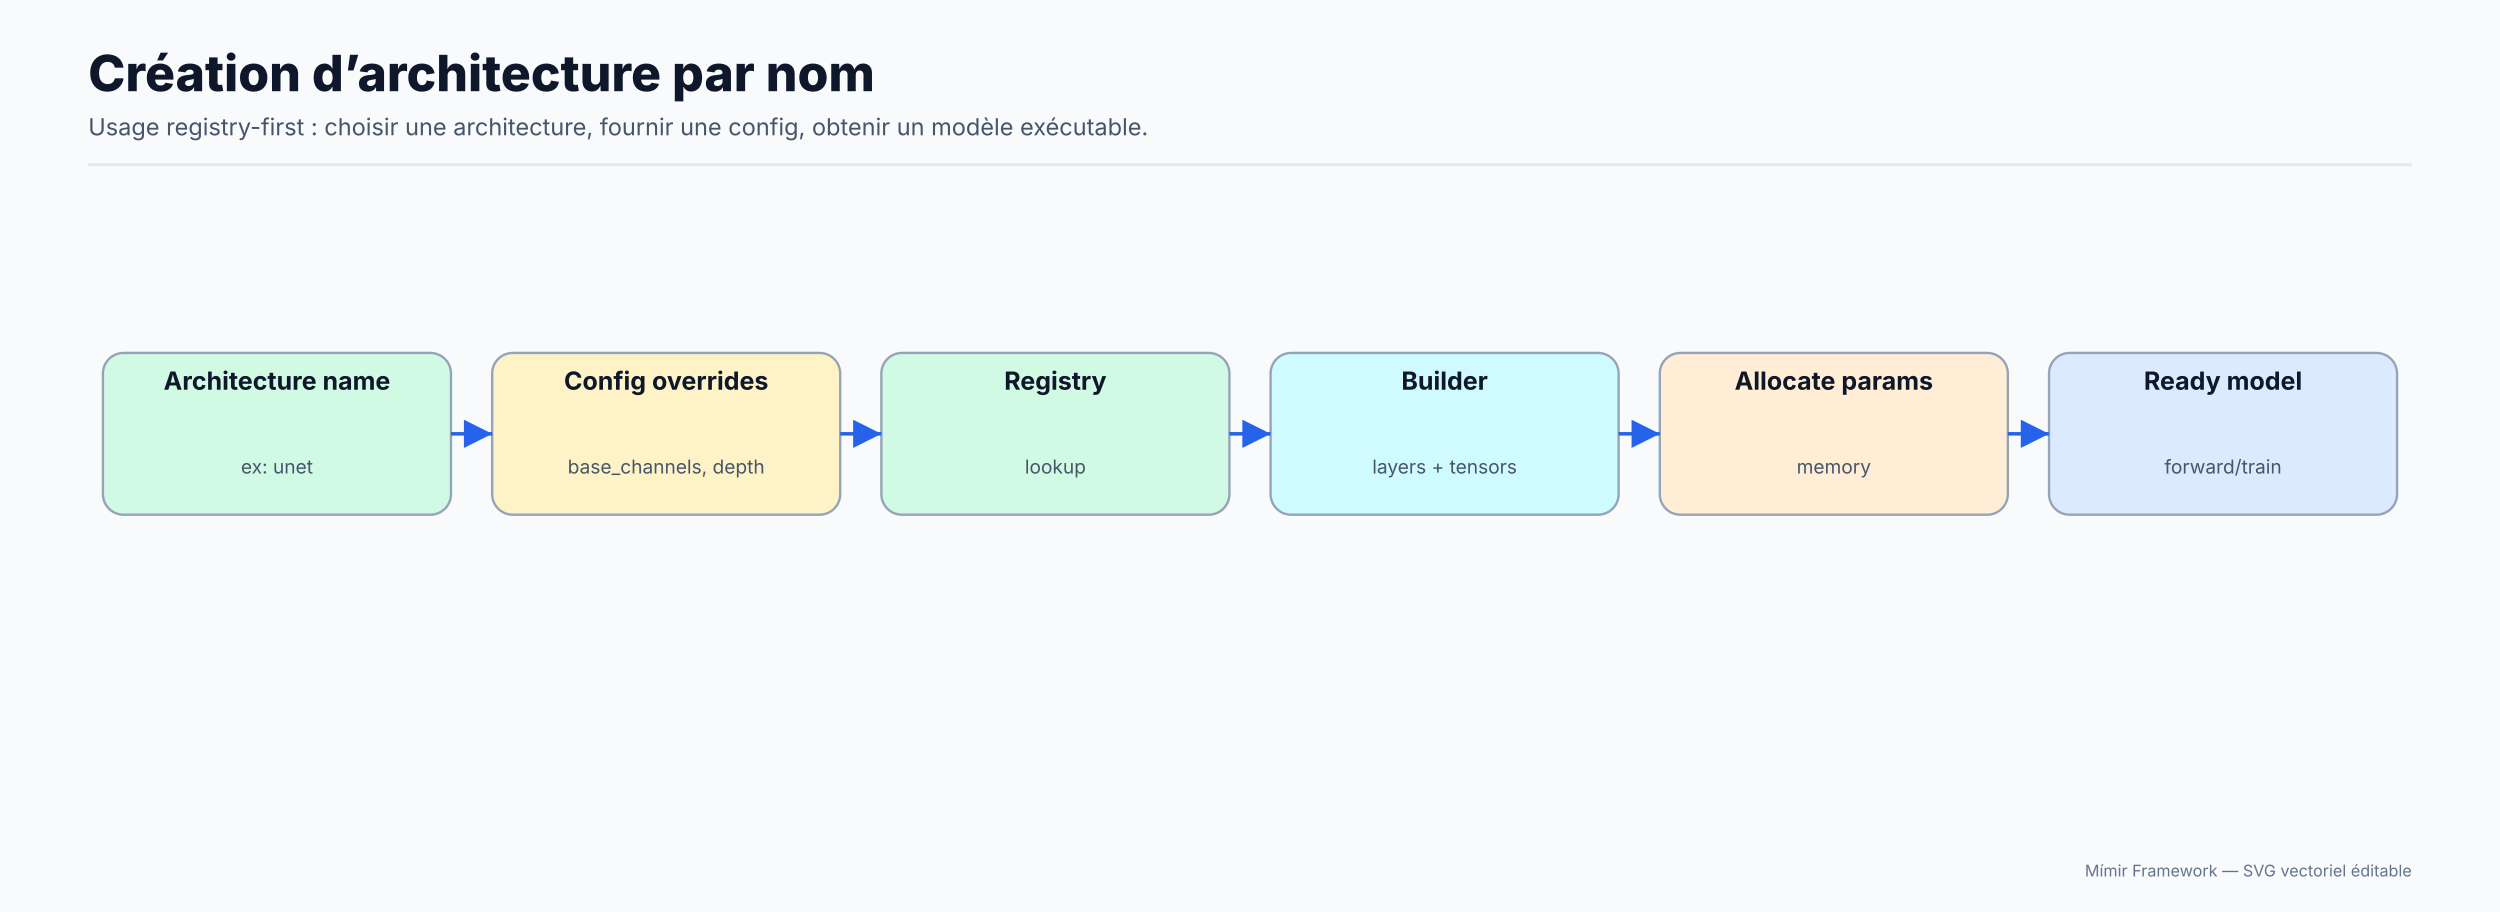
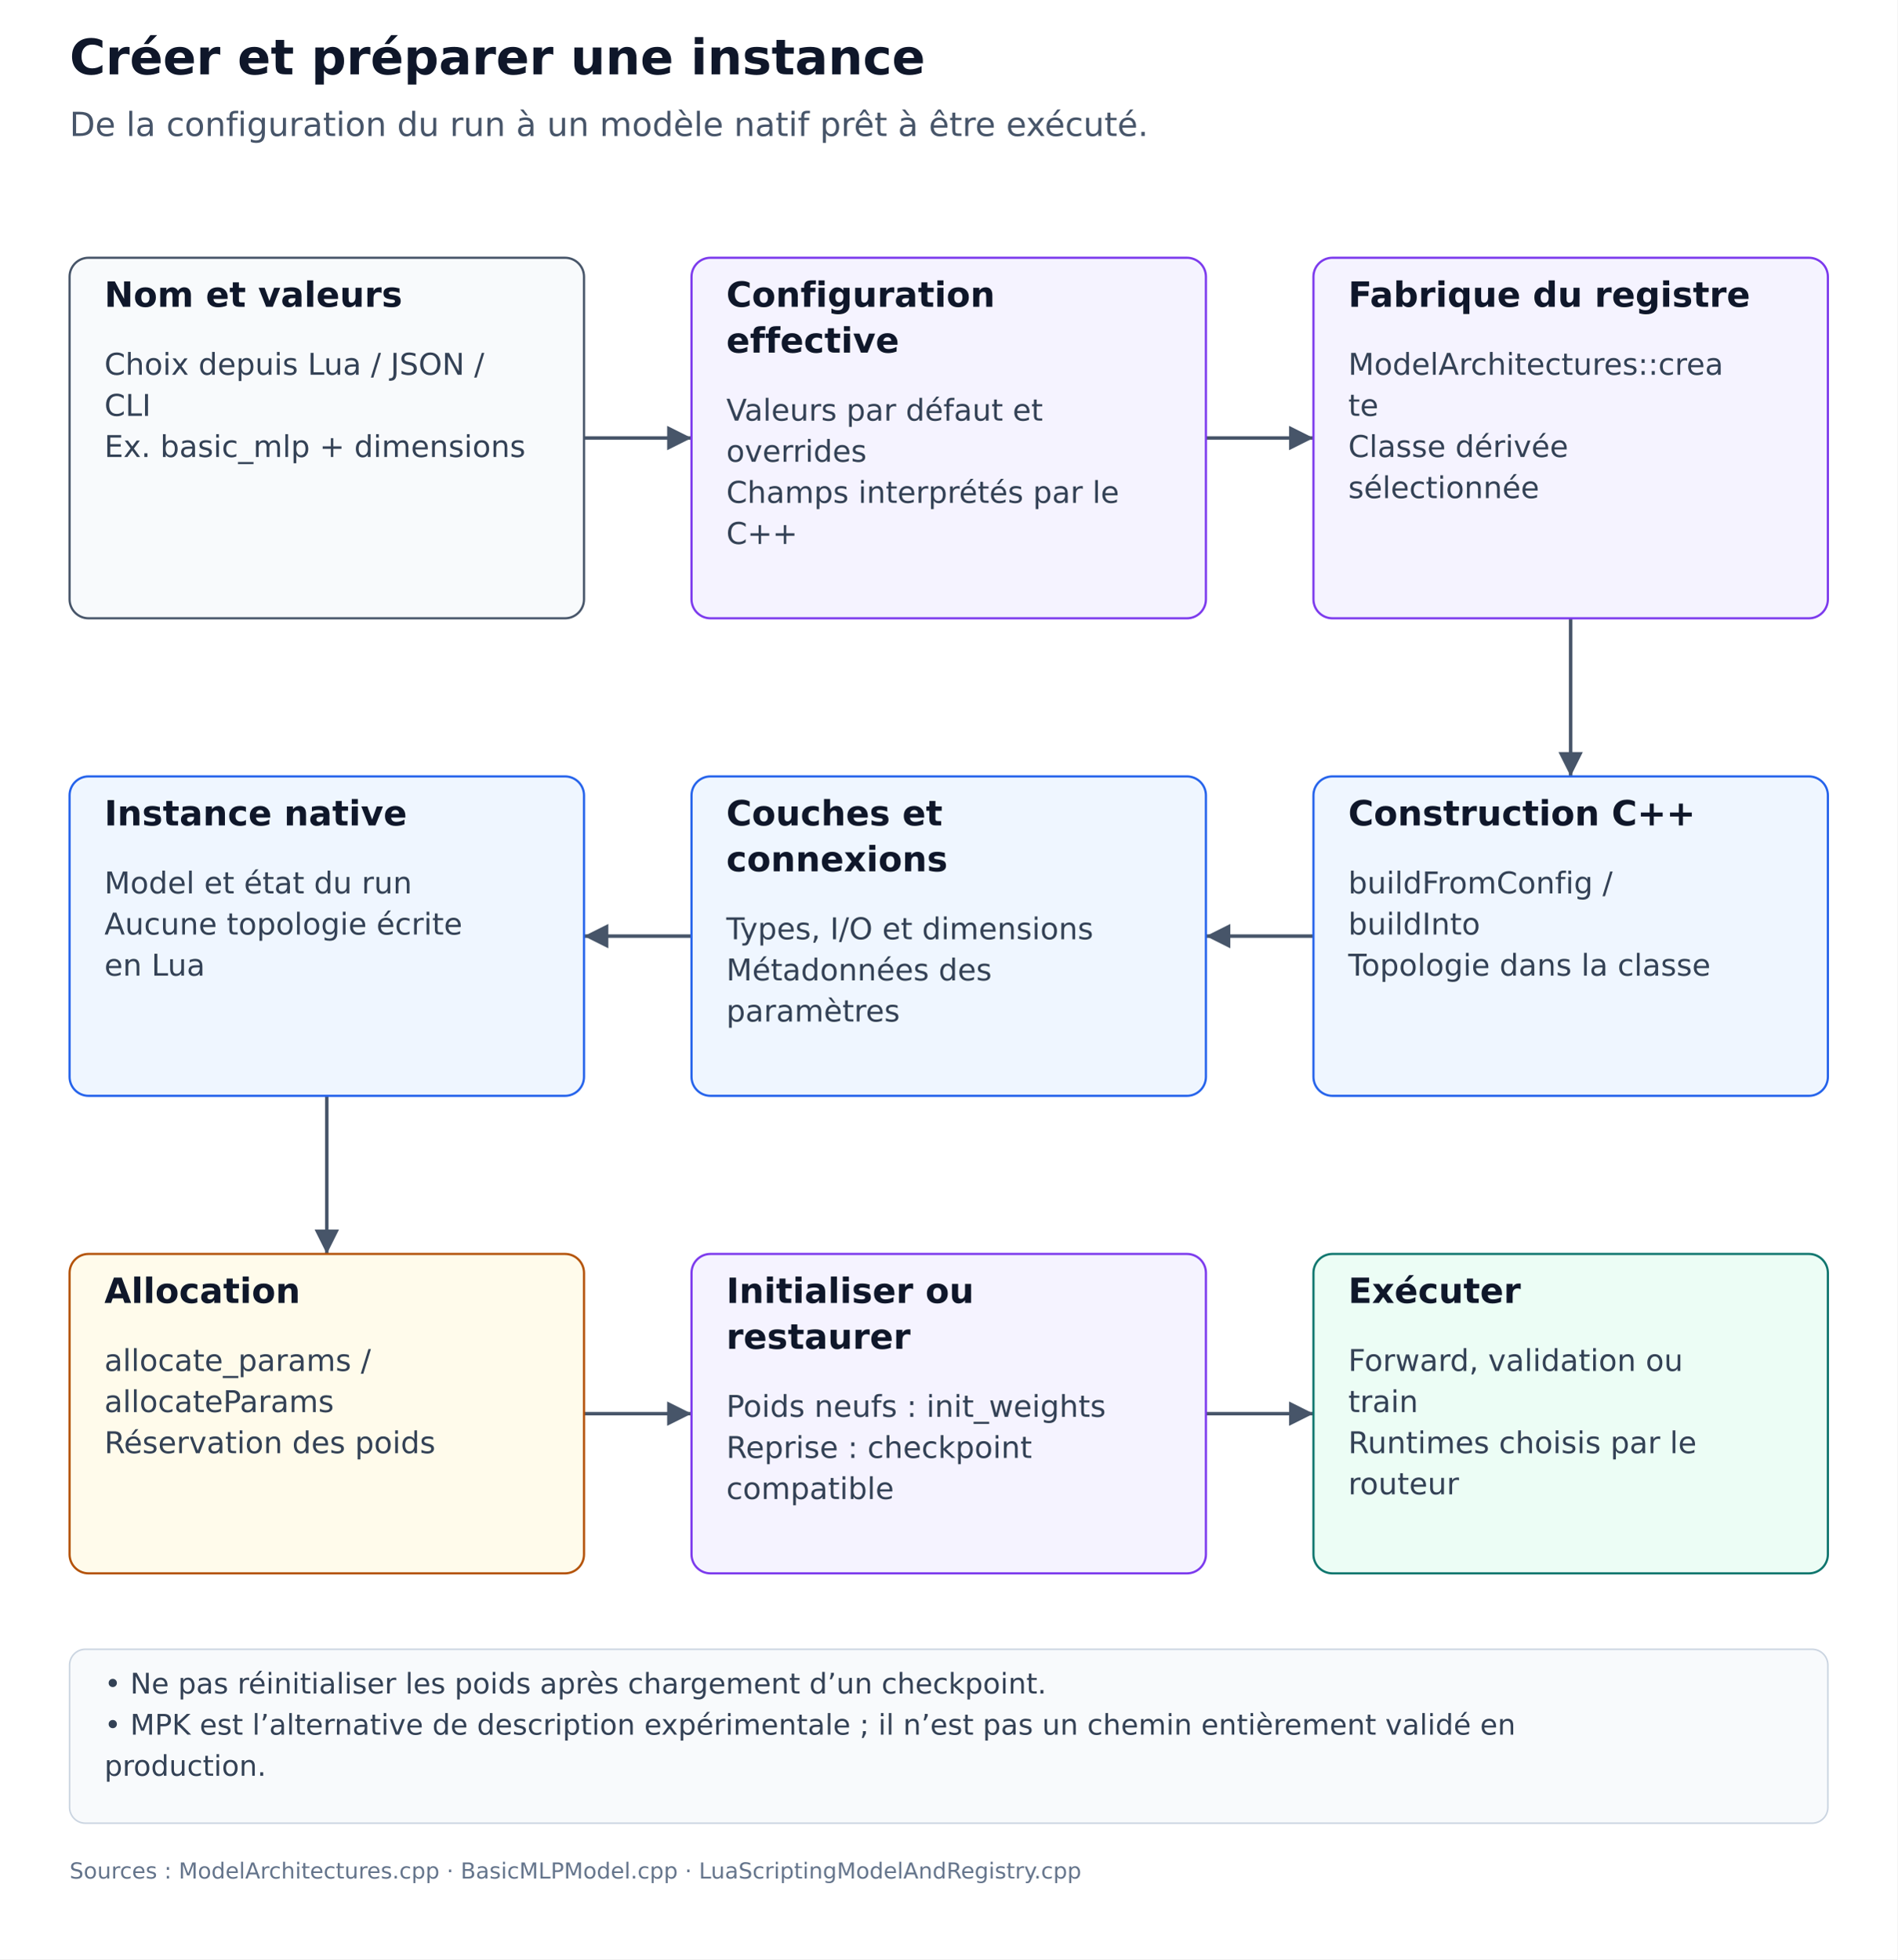
- <svg xmlns="http://www.w3.org/2000/svg" width="1700" height="620" viewBox="0 0 1700 620" role="img" aria-labelledby="title desc">
+ <svg xmlns="http://www.w3.org/2000/svg" width="1200" height="1239" viewBox="0 0 1200 1239" role="img" aria-labelledby="title desc">
  <defs>
-     <marker id="arrow" markerWidth="12" markerHeight="12" refX="10" refY="6" orient="auto" markerUnits="strokeWidth">
-       <path d="M2,2 L10,6 L2,10 z" fill="#475569" />
+     <marker id="arrow-blue" markerWidth="9" markerHeight="9" refX="8" refY="4.5" orient="auto">
+       <path d="M1,1 L8,4.5 L1,8 Z" fill="#2563eb" />
    </marker>
-     <marker id="arrowBlue" markerWidth="12" markerHeight="12" refX="10" refY="6" orient="auto" markerUnits="strokeWidth">
-       <path d="M2,2 L10,6 L2,10 z" fill="#2563eb" />
+     <marker id="arrow-teal" markerWidth="9" markerHeight="9" refX="8" refY="4.5" orient="auto">
+       <path d="M1,1 L8,4.5 L1,8 Z" fill="#0f766e" />
    </marker>
-     <style>text{font-family:Inter,Segoe UI,Arial,sans-serif}.title{font-size:34px;font-weight:800;fill:#0f172a}.subtitle{font-size:16px;fill:#475569}.label{font-size:17px;font-weight:700;fill:#0f172a}.small{font-size:13px;fill:#475569}.tiny{font-size:11px;fill:#64748b}.box{stroke:#94a3b8;stroke-width:1.4;rx:14}.edge{stroke:#475569;stroke-width:2.2;fill:none;marker-end:url(#arrow)}.edgeB{stroke:#2563eb;stroke-width:2.4;fill:none;marker-end:url(#arrowBlue)}.dash{stroke-dasharray:7 7}.note{font-size:12px;fill:#475569}</style>
+     <marker id="arrow-purple" markerWidth="9" markerHeight="9" refX="8" refY="4.5" orient="auto">
+       <path d="M1,1 L8,4.5 L1,8 Z" fill="#7c3aed" />
+     </marker>
+     <marker id="arrow-orange" markerWidth="9" markerHeight="9" refX="8" refY="4.5" orient="auto">
+       <path d="M1,1 L8,4.5 L1,8 Z" fill="#b45309" />
+     </marker>
+     <marker id="arrow-slate" markerWidth="9" markerHeight="9" refX="8" refY="4.5" orient="auto">
+       <path d="M1,1 L8,4.5 L1,8 Z" fill="#475569" />
+     </marker>
+     <marker id="arrow-red" markerWidth="9" markerHeight="9" refX="8" refY="4.5" orient="auto">
+       <path d="M1,1 L8,4.5 L1,8 Z" fill="#b91c1c" />
+     </marker>
  </defs>
-   <rect width="100%" height="100%" fill="#f8fafc" />
-   <text x="60" y="62" class="title" text-anchor="start">Création d’architecture par nom</text>
-   <text x="60" y="92" class="subtitle" text-anchor="start">Usage registry-first : choisir une architecture, fournir une config, obtenir un modèle exécutable.</text>
-   <line x1="60" y1="112" x2="1640" y2="112" stroke="#e2e8f0" stroke-width="2" />
-   <rect x="70.0" y="240" width="236.667" height="110" rx="14" fill="#d1fae5" stroke="#94a3b8" stroke-width="1.6" />
-   <text x="188.333" y="265" class="label" text-anchor="middle">Architecture name</text>
-   <text x="188.333" y="322" class="small" text-anchor="middle">ex: unet</text>
-   <rect x="334.667" y="240" width="236.667" height="110" rx="14" fill="#fef3c7" stroke="#94a3b8" stroke-width="1.6" />
-   <text x="453" y="265" class="label" text-anchor="middle">Config overrides</text>
-   <text x="453" y="322" class="small" text-anchor="middle">base_channels, depth</text>
-   <path d="M306.667,295.0 L334.667,295.0" class="edgeB" />
-   <rect x="599.333" y="240" width="236.667" height="110" rx="14" fill="#d1fae5" stroke="#94a3b8" stroke-width="1.6" />
-   <text x="717.667" y="265" class="label" text-anchor="middle">Registry</text>
-   <text x="717.667" y="322" class="small" text-anchor="middle">lookup</text>
-   <path d="M571.333,295.0 L599.333,295.0" class="edgeB" />
-   <rect x="864" y="240" width="236.667" height="110" rx="14" fill="#cffafe" stroke="#94a3b8" stroke-width="1.6" />
-   <text x="982.333" y="265" class="label" text-anchor="middle">Builder</text>
-   <text x="982.333" y="322" class="small" text-anchor="middle">layers + tensors</text>
-   <path d="M836,295.0 L864,295.0" class="edgeB" />
-   <rect x="1128.667" y="240" width="236.667" height="110" rx="14" fill="#ffedd5" stroke="#94a3b8" stroke-width="1.6" />
-   <text x="1247" y="265" class="label" text-anchor="middle">Allocate params</text>
-   <text x="1247" y="322" class="small" text-anchor="middle">memory</text>
-   <path d="M1100.667,295.0 L1128.667,295.0" class="edgeB" />
-   <rect x="1393.333" y="240" width="236.667" height="110" rx="14" fill="#dbeafe" stroke="#94a3b8" stroke-width="1.6" />
-   <text x="1511.667" y="265" class="label" text-anchor="middle">Ready model</text>
-   <text x="1511.667" y="322" class="small" text-anchor="middle">forward/train</text>
-   <path d="M1365.333,295.0 L1393.333,295.0" class="edgeB" />
-   <text x="1640" y="596" class="tiny" text-anchor="end">Mímir Framework — SVG vectoriel éditable</text>
+   <g font-family="DejaVu Sans, Liberation Sans, Arial, sans-serif">
+     <rect width="1200" height="1239" fill="#ffffff" />
+     <text x="44" y="47" font-size="31" fill="#0f172a" font-weight="700">
+       <tspan x="44" dy="0">Créer et préparer une instance</tspan>
+     </text>
+     <text x="44" y="86" font-size="21" fill="#475569">
+       <tspan x="44" dy="0">De la configuration du run à un modèle natif prêt à être exécuté.</tspan>
+     </text>
+     <path d="M 369.33,277 L 437.33,277" fill="none" stroke="#475569" stroke-width="2.2" stroke-linejoin="round" marker-end="url(#arrow-slate)" />
+     <path d="M 762.67,277 L 830.67,277" fill="none" stroke="#475569" stroke-width="2.2" stroke-linejoin="round" marker-end="url(#arrow-slate)" />
+     <path d="M 993.33,391 L 993.33,491" fill="none" stroke="#475569" stroke-width="2.2" stroke-linejoin="round" marker-end="url(#arrow-slate)" />
+     <path d="M 830.67,592 L 762.67,592" fill="none" stroke="#475569" stroke-width="2.2" stroke-linejoin="round" marker-end="url(#arrow-slate)" />
+     <path d="M 437.33,592 L 369.33,592" fill="none" stroke="#475569" stroke-width="2.2" stroke-linejoin="round" marker-end="url(#arrow-slate)" />
+     <path d="M 206.67,693 L 206.67,793" fill="none" stroke="#475569" stroke-width="2.2" stroke-linejoin="round" marker-end="url(#arrow-slate)" />
+     <path d="M 369.33,894 L 437.33,894" fill="none" stroke="#475569" stroke-width="2.2" stroke-linejoin="round" marker-end="url(#arrow-slate)" />
+     <path d="M 762.67,894 L 830.67,894" fill="none" stroke="#475569" stroke-width="2.2" stroke-linejoin="round" marker-end="url(#arrow-slate)" />
+     <g data-node="request">
+       <rect x="44" y="163" width="325.33" height="228" rx="12" fill="#f8fafc" stroke="#475569" stroke-width="1.4" />
+       <text x="66" y="194" font-size="22" fill="#0f172a" font-weight="700">
+         <tspan x="66" dy="0">Nom et valeurs</tspan>
+       </text>
+       <text x="66" y="237" font-size="19" fill="#334155">
+         <tspan x="66" dy="0">Choix depuis Lua / JSON /</tspan>
+         <tspan x="66" dy="26">CLI</tspan>
+         <tspan x="66" dy="26">Ex. basic_mlp + dimensions</tspan>
+       </text>
+     </g>
+     <g data-node="config">
+       <rect x="437.33" y="163" width="325.33" height="228" rx="12" fill="#f5f3ff" stroke="#7c3aed" stroke-width="1.4" />
+       <text x="459.33" y="194" font-size="22" fill="#0f172a" font-weight="700">
+         <tspan x="459.33" dy="0">Configuration</tspan>
+         <tspan x="459.33" dy="29">effective</tspan>
+       </text>
+       <text x="459.33" y="266" font-size="19" fill="#334155">
+         <tspan x="459.33" dy="0">Valeurs par défaut et</tspan>
+         <tspan x="459.33" dy="26">overrides</tspan>
+         <tspan x="459.33" dy="26">Champs interprétés par le</tspan>
+         <tspan x="459.33" dy="26">C++</tspan>
+       </text>
+     </g>
+     <g data-node="registry">
+       <rect x="830.67" y="163" width="325.33" height="228" rx="12" fill="#f5f3ff" stroke="#7c3aed" stroke-width="1.4" />
+       <text x="852.67" y="194" font-size="22" fill="#0f172a" font-weight="700">
+         <tspan x="852.67" dy="0">Fabrique du registre</tspan>
+       </text>
+       <text x="852.67" y="237" font-size="19" fill="#334155">
+         <tspan x="852.67" dy="0">ModelArchitectures::crea</tspan>
+         <tspan x="852.67" dy="26">te</tspan>
+         <tspan x="852.67" dy="26">Classe dérivée</tspan>
+         <tspan x="852.67" dy="26">sélectionnée</tspan>
+       </text>
+     </g>
+     <g data-node="model">
+       <rect x="44" y="491" width="325.33" height="202" rx="12" fill="#eff6ff" stroke="#2563eb" stroke-width="1.4" />
+       <text x="66" y="522" font-size="22" fill="#0f172a" font-weight="700">
+         <tspan x="66" dy="0">Instance native</tspan>
+       </text>
+       <text x="66" y="565" font-size="19" fill="#334155">
+         <tspan x="66" dy="0">Model et état du run</tspan>
+         <tspan x="66" dy="26">Aucune topologie écrite</tspan>
+         <tspan x="66" dy="26">en Lua</tspan>
+       </text>
+     </g>
+     <g data-node="graph">
+       <rect x="437.33" y="491" width="325.33" height="202" rx="12" fill="#eff6ff" stroke="#2563eb" stroke-width="1.4" />
+       <text x="459.33" y="522" font-size="22" fill="#0f172a" font-weight="700">
+         <tspan x="459.33" dy="0">Couches et</tspan>
+         <tspan x="459.33" dy="29">connexions</tspan>
+       </text>
+       <text x="459.33" y="594" font-size="19" fill="#334155">
+         <tspan x="459.33" dy="0">Types, I/O et dimensions</tspan>
+         <tspan x="459.33" dy="26">Métadonnées des</tspan>
+         <tspan x="459.33" dy="26">paramètres</tspan>
+       </text>
+     </g>
+     <g data-node="build">
+       <rect x="830.67" y="491" width="325.33" height="202" rx="12" fill="#eff6ff" stroke="#2563eb" stroke-width="1.4" />
+       <text x="852.67" y="522" font-size="22" fill="#0f172a" font-weight="700">
+         <tspan x="852.67" dy="0">Construction C++</tspan>
+       </text>
+       <text x="852.67" y="565" font-size="19" fill="#334155">
+         <tspan x="852.67" dy="0">buildFromConfig /</tspan>
+         <tspan x="852.67" dy="26">buildInto</tspan>
+         <tspan x="852.67" dy="26">Topologie dans la classe</tspan>
+       </text>
+     </g>
+     <g data-node="allocate">
+       <rect x="44" y="793" width="325.33" height="202" rx="12" fill="#fffbeb" stroke="#b45309" stroke-width="1.4" />
+       <text x="66" y="824" font-size="22" fill="#0f172a" font-weight="700">
+         <tspan x="66" dy="0">Allocation</tspan>
+       </text>
+       <text x="66" y="867" font-size="19" fill="#334155">
+         <tspan x="66" dy="0">allocate_params /</tspan>
+         <tspan x="66" dy="26">allocateParams</tspan>
+         <tspan x="66" dy="26">Réservation des poids</tspan>
+       </text>
+     </g>
+     <g data-node="weights">
+       <rect x="437.33" y="793" width="325.33" height="202" rx="12" fill="#f5f3ff" stroke="#7c3aed" stroke-width="1.4" />
+       <text x="459.33" y="824" font-size="22" fill="#0f172a" font-weight="700">
+         <tspan x="459.33" dy="0">Initialiser ou</tspan>
+         <tspan x="459.33" dy="29">restaurer</tspan>
+       </text>
+       <text x="459.33" y="896" font-size="19" fill="#334155">
+         <tspan x="459.33" dy="0">Poids neufs : init_weights</tspan>
+         <tspan x="459.33" dy="26">Reprise : checkpoint</tspan>
+         <tspan x="459.33" dy="26">compatible</tspan>
+       </text>
+     </g>
+     <g data-node="execute">
+       <rect x="830.67" y="793" width="325.33" height="202" rx="12" fill="#ecfdf5" stroke="#0f766e" stroke-width="1.4" />
+       <text x="852.67" y="824" font-size="22" fill="#0f172a" font-weight="700">
+         <tspan x="852.67" dy="0">Exécuter</tspan>
+       </text>
+       <text x="852.67" y="867" font-size="19" fill="#334155">
+         <tspan x="852.67" dy="0">Forward, validation ou</tspan>
+         <tspan x="852.67" dy="26">train</tspan>
+         <tspan x="852.67" dy="26">Runtimes choisis par le</tspan>
+         <tspan x="852.67" dy="26">routeur</tspan>
+       </text>
+     </g>
+     <rect x="44" y="1043" width="1112" height="110" rx="10" fill="#f8fafc" stroke="#cbd5e1" />
+     <text x="66" y="1071" font-size="18" fill="#334155">
+       <tspan x="66" dy="0">• Ne pas réinitialiser les poids après chargement d’un checkpoint.</tspan>
+       <tspan x="66" dy="26">• MPK est l’alternative de description expérimentale ; il n’est pas un chemin entièrement validé en</tspan>
+       <tspan x="66" dy="26">production.</tspan>
+     </text>
+     <text x="44" y="1188" font-size="14" fill="#64748b">
+       <tspan x="44" dy="0">Sources : ModelArchitectures.cpp · BasicMLPModel.cpp · LuaScriptingModelAndRegistry.cpp</tspan>
+     </text>
+   </g>
</svg>
